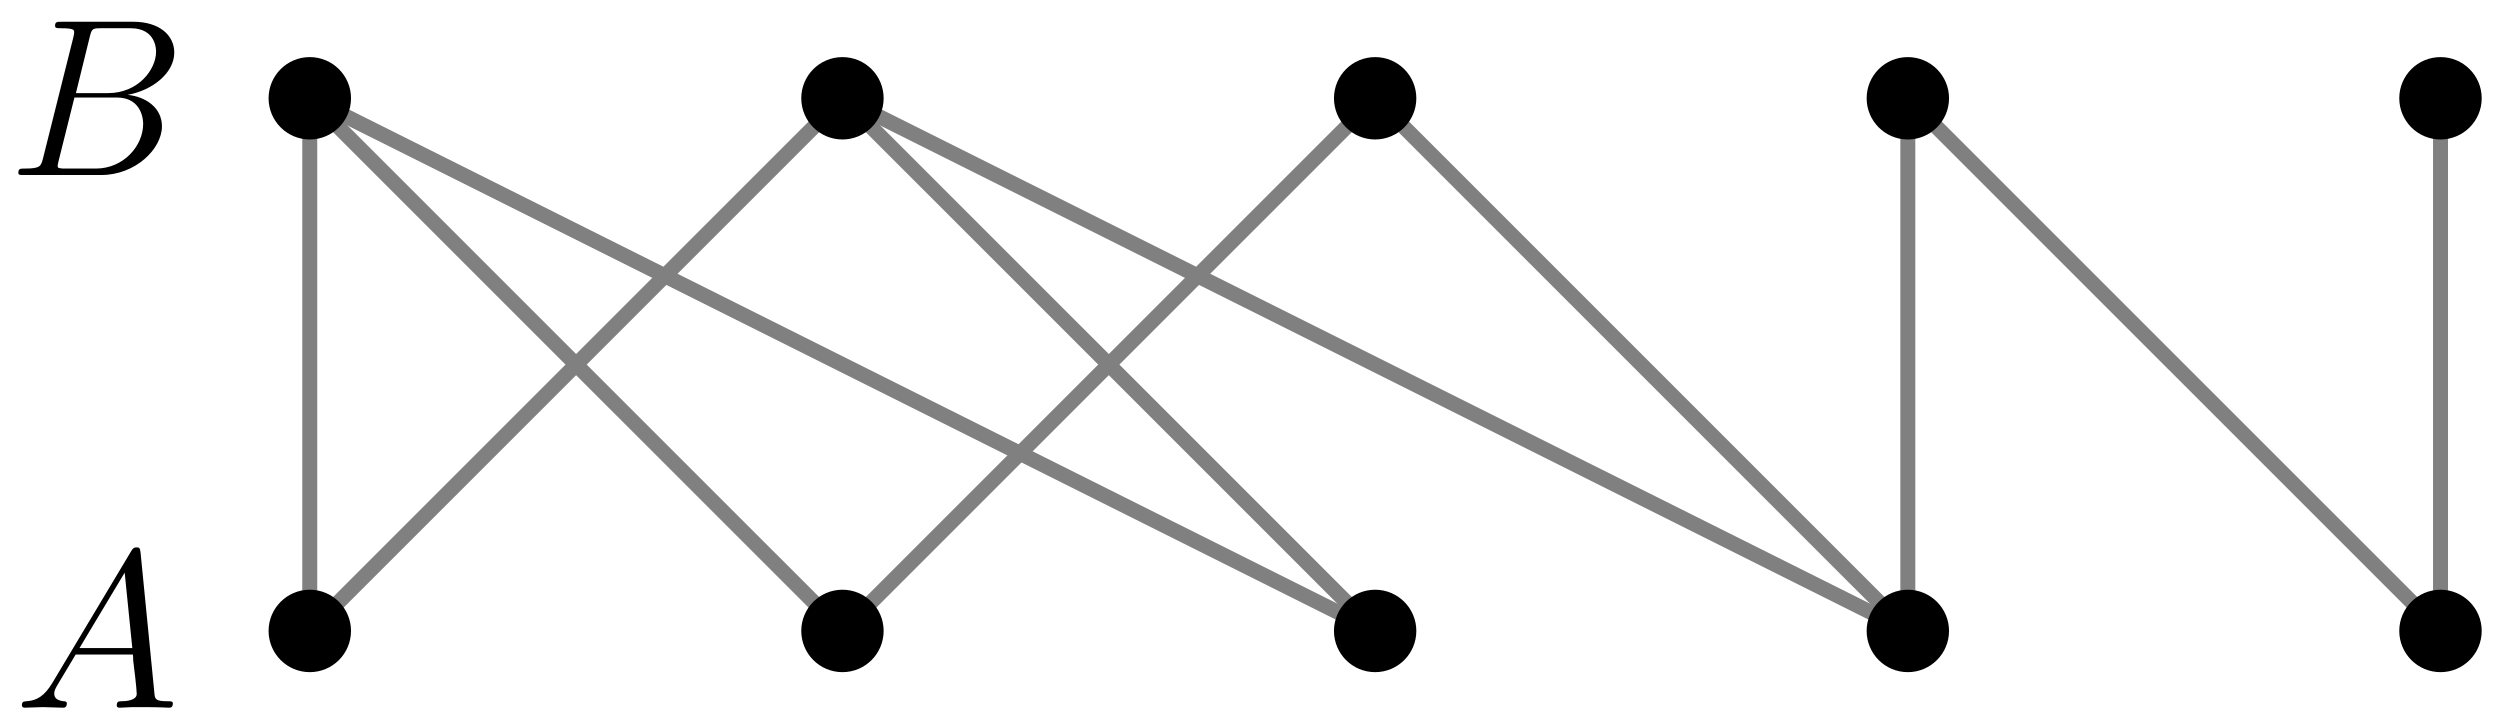
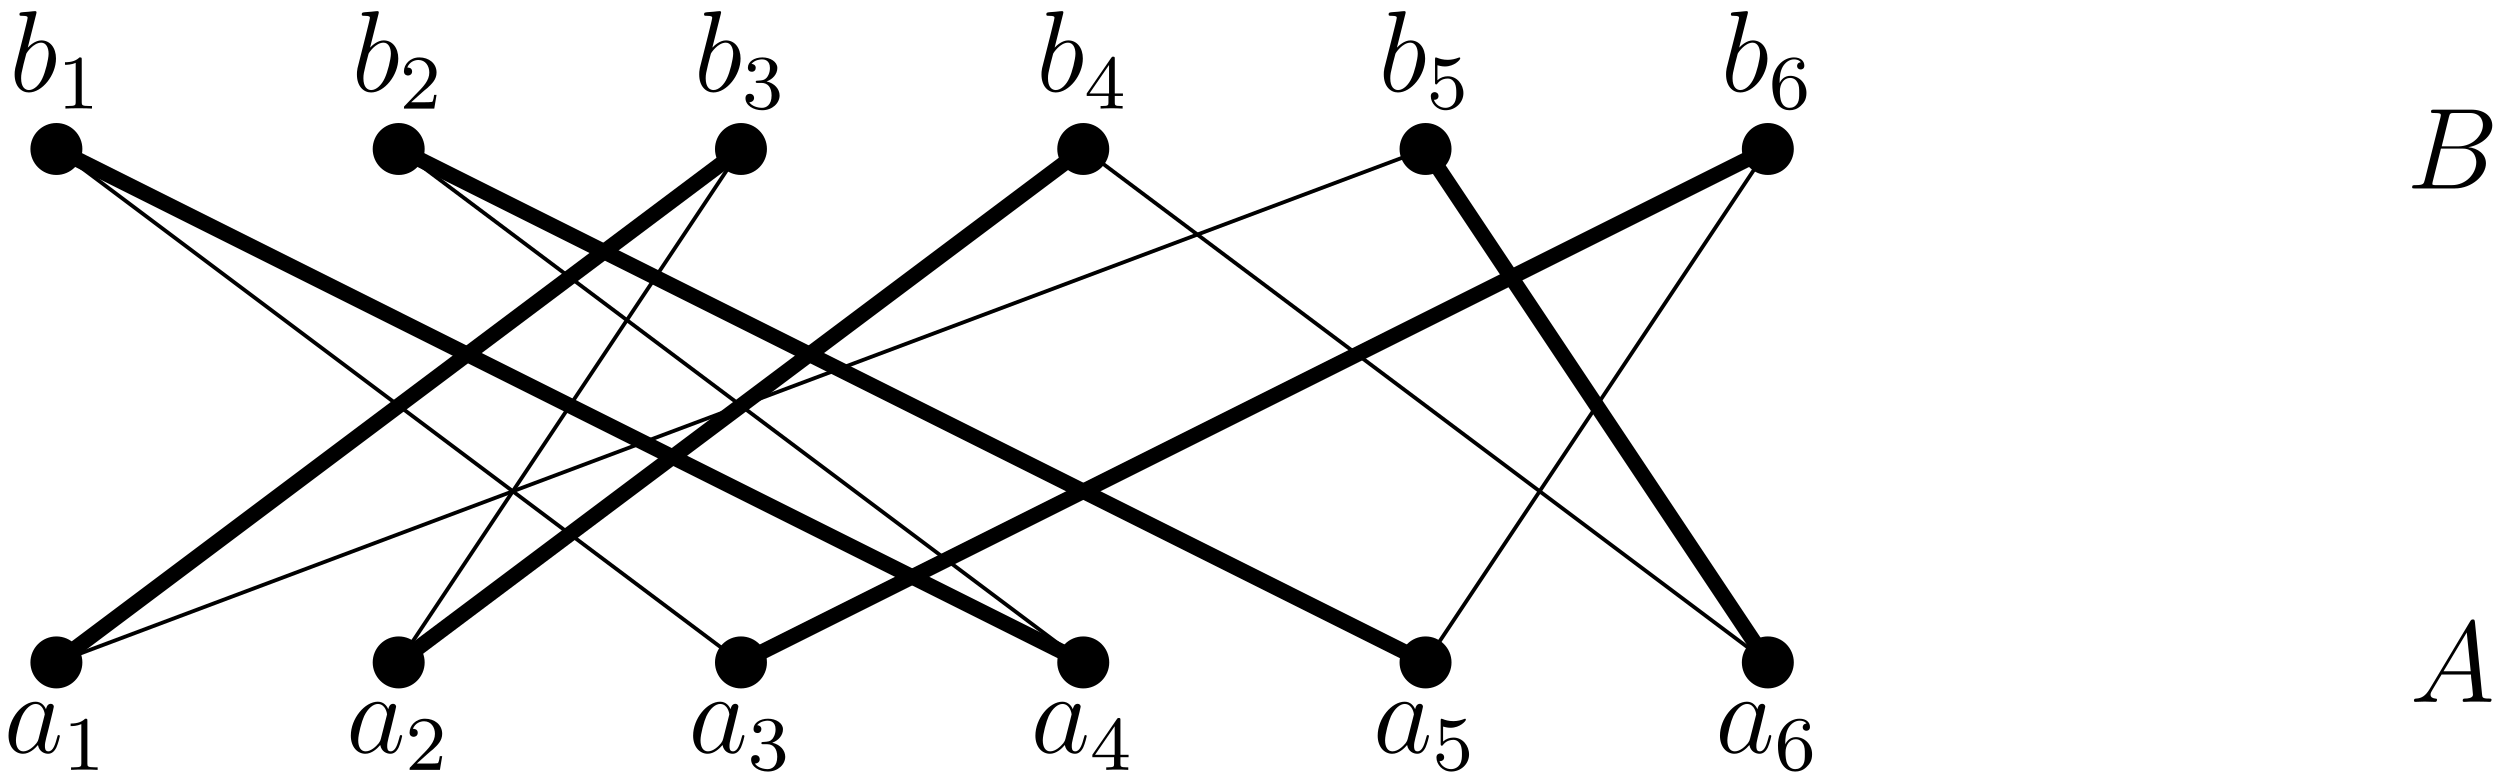
- <svg xmlns="http://www.w3.org/2000/svg" xmlns:xlink="http://www.w3.org/1999/xlink" width="133.04" height="38.48" viewBox="0 0 133.04 38.48">
+ <svg xmlns="http://www.w3.org/2000/svg" xmlns:xlink="http://www.w3.org/1999/xlink" width="258.8" height="80.72" viewBox="0 0 258.8 80.72">
  <defs>
    <g>
      <g id="glyph-0-0">
+         <path d="M 3.594 -1.422 C 3.531 -1.219 3.531 -1.188 3.375 -0.969 C 3.109 -0.641 2.578 -0.125 2.016 -0.125 C 1.531 -0.125 1.25 -0.562 1.25 -1.266 C 1.25 -1.922 1.625 -3.266 1.859 -3.766 C 2.266 -4.609 2.828 -5.031 3.281 -5.031 C 4.078 -5.031 4.234 -4.047 4.234 -3.953 C 4.234 -3.938 4.203 -3.797 4.188 -3.766 Z M 4.359 -4.484 C 4.234 -4.797 3.906 -5.266 3.281 -5.266 C 1.938 -5.266 0.484 -3.531 0.484 -1.75 C 0.484 -0.578 1.172 0.125 1.984 0.125 C 2.641 0.125 3.203 -0.391 3.531 -0.781 C 3.656 -0.078 4.219 0.125 4.578 0.125 C 4.938 0.125 5.219 -0.094 5.438 -0.531 C 5.625 -0.938 5.797 -1.656 5.797 -1.703 C 5.797 -1.766 5.75 -1.812 5.672 -1.812 C 5.562 -1.812 5.562 -1.75 5.516 -1.578 C 5.328 -0.875 5.109 -0.125 4.609 -0.125 C 4.266 -0.125 4.25 -0.438 4.25 -0.672 C 4.25 -0.938 4.281 -1.078 4.391 -1.547 C 4.469 -1.844 4.531 -2.109 4.625 -2.453 C 5.062 -4.25 5.172 -4.672 5.172 -4.75 C 5.172 -4.906 5.047 -5.047 4.859 -5.047 C 4.484 -5.047 4.391 -4.625 4.359 -4.484 Z M 4.359 -4.484 " />
+       </g>
+       <g id="glyph-0-1">
+         <path d="M 2.766 -8 C 2.766 -8.047 2.797 -8.109 2.797 -8.172 C 2.797 -8.297 2.672 -8.297 2.656 -8.297 C 2.641 -8.297 2.219 -8.266 2 -8.234 C 1.797 -8.219 1.609 -8.203 1.406 -8.188 C 1.109 -8.156 1.031 -8.156 1.031 -7.938 C 1.031 -7.812 1.141 -7.812 1.266 -7.812 C 1.875 -7.812 1.875 -7.703 1.875 -7.594 C 1.875 -7.5 1.781 -7.156 1.734 -6.938 L 1.453 -5.797 C 1.328 -5.312 0.641 -2.609 0.594 -2.391 C 0.531 -2.094 0.531 -1.891 0.531 -1.734 C 0.531 -0.516 1.219 0.125 2 0.125 C 3.375 0.125 4.812 -1.656 4.812 -3.391 C 4.812 -4.5 4.203 -5.266 3.297 -5.266 C 2.672 -5.266 2.109 -4.75 1.891 -4.516 Z M 2.016 -0.125 C 1.625 -0.125 1.203 -0.406 1.203 -1.344 C 1.203 -1.734 1.25 -1.953 1.453 -2.797 C 1.5 -2.953 1.688 -3.719 1.734 -3.875 C 1.75 -3.969 2.469 -5.031 3.281 -5.031 C 3.797 -5.031 4.047 -4.5 4.047 -3.891 C 4.047 -3.312 3.703 -1.953 3.406 -1.344 C 3.109 -0.688 2.562 -0.125 2.016 -0.125 Z M 2.016 -0.125 " />
+       </g>
+       <g id="glyph-0-2">
        <path d="M 2.031 -1.328 C 1.609 -0.625 1.203 -0.375 0.641 -0.344 C 0.5 -0.328 0.406 -0.328 0.406 -0.125 C 0.406 -0.047 0.469 0 0.547 0 C 0.766 0 1.297 -0.031 1.516 -0.031 C 1.859 -0.031 2.25 0 2.578 0 C 2.656 0 2.797 0 2.797 -0.234 C 2.797 -0.328 2.703 -0.344 2.625 -0.344 C 2.359 -0.375 2.125 -0.469 2.125 -0.75 C 2.125 -0.922 2.203 -1.047 2.359 -1.312 L 3.266 -2.828 L 6.312 -2.828 C 6.328 -2.719 6.328 -2.625 6.328 -2.516 C 6.375 -2.203 6.516 -0.953 6.516 -0.734 C 6.516 -0.375 5.906 -0.344 5.719 -0.344 C 5.578 -0.344 5.453 -0.344 5.453 -0.125 C 5.453 0 5.562 0 5.625 0 C 5.828 0 6.078 -0.031 6.281 -0.031 L 6.953 -0.031 C 7.688 -0.031 8.219 0 8.219 0 C 8.312 0 8.438 0 8.438 -0.234 C 8.438 -0.344 8.328 -0.344 8.156 -0.344 C 7.5 -0.344 7.484 -0.453 7.453 -0.812 L 6.719 -8.266 C 6.688 -8.516 6.641 -8.531 6.516 -8.531 C 6.391 -8.531 6.328 -8.516 6.219 -8.328 Z M 3.469 -3.172 L 5.875 -7.188 L 6.281 -3.172 Z M 3.469 -3.172 " />
      </g>
-       <g id="glyph-0-1">
+       <g id="glyph-0-3">
        <path d="M 4.375 -7.344 C 4.484 -7.797 4.531 -7.812 5 -7.812 L 6.547 -7.812 C 7.906 -7.812 7.906 -6.672 7.906 -6.562 C 7.906 -5.594 6.938 -4.359 5.359 -4.359 L 3.641 -4.359 Z M 6.391 -4.266 C 7.703 -4.5 8.875 -5.422 8.875 -6.516 C 8.875 -7.453 8.062 -8.156 6.703 -8.156 L 2.875 -8.156 C 2.641 -8.156 2.531 -8.156 2.531 -7.938 C 2.531 -7.812 2.641 -7.812 2.828 -7.812 C 3.547 -7.812 3.547 -7.719 3.547 -7.594 C 3.547 -7.562 3.547 -7.5 3.5 -7.312 L 1.891 -0.891 C 1.781 -0.469 1.75 -0.344 0.922 -0.344 C 0.688 -0.344 0.578 -0.344 0.578 -0.125 C 0.578 0 0.641 0 0.891 0 L 4.984 0 C 6.812 0 8.219 -1.391 8.219 -2.594 C 8.219 -3.578 7.359 -4.172 6.391 -4.266 Z M 4.703 -0.344 L 3.078 -0.344 C 2.922 -0.344 2.891 -0.344 2.828 -0.359 C 2.688 -0.375 2.672 -0.391 2.672 -0.484 C 2.672 -0.578 2.703 -0.641 2.719 -0.75 L 3.562 -4.125 L 5.812 -4.125 C 7.219 -4.125 7.219 -2.812 7.219 -2.719 C 7.219 -1.562 6.188 -0.344 4.703 -0.344 Z M 4.703 -0.344 " />
+       </g>
+       <g id="glyph-1-0">
+         <path d="M 2.5 -5.078 C 2.5 -5.297 2.484 -5.297 2.266 -5.297 C 1.938 -4.984 1.516 -4.797 0.766 -4.797 L 0.766 -4.531 C 0.984 -4.531 1.406 -4.531 1.875 -4.734 L 1.875 -0.656 C 1.875 -0.359 1.844 -0.266 1.094 -0.266 L 0.812 -0.266 L 0.812 0 C 1.141 -0.031 1.828 -0.031 2.188 -0.031 C 2.547 -0.031 3.234 -0.031 3.562 0 L 3.562 -0.266 L 3.281 -0.266 C 2.531 -0.266 2.5 -0.359 2.5 -0.656 Z M 2.5 -5.078 " />
+       </g>
+       <g id="glyph-1-1">
+         <path d="M 2.25 -1.625 C 2.375 -1.75 2.703 -2.016 2.844 -2.125 C 3.328 -2.578 3.797 -3.016 3.797 -3.734 C 3.797 -4.688 3 -5.297 2.016 -5.297 C 1.047 -5.297 0.422 -4.578 0.422 -3.859 C 0.422 -3.469 0.734 -3.422 0.844 -3.422 C 1.016 -3.422 1.266 -3.531 1.266 -3.844 C 1.266 -4.25 0.859 -4.25 0.766 -4.25 C 1 -4.844 1.531 -5.031 1.922 -5.031 C 2.656 -5.031 3.047 -4.406 3.047 -3.734 C 3.047 -2.906 2.469 -2.297 1.516 -1.344 L 0.516 -0.297 C 0.422 -0.219 0.422 -0.203 0.422 0 L 3.562 0 L 3.797 -1.422 L 3.547 -1.422 C 3.531 -1.266 3.469 -0.875 3.375 -0.719 C 3.328 -0.656 2.719 -0.656 2.594 -0.656 L 1.172 -0.656 Z M 2.25 -1.625 " />
+       </g>
+       <g id="glyph-1-2">
+         <path d="M 2.016 -2.656 C 2.641 -2.656 3.047 -2.203 3.047 -1.359 C 3.047 -0.359 2.484 -0.078 2.062 -0.078 C 1.625 -0.078 1.016 -0.234 0.734 -0.656 C 1.031 -0.656 1.234 -0.844 1.234 -1.094 C 1.234 -1.359 1.047 -1.531 0.781 -1.531 C 0.578 -1.531 0.344 -1.406 0.344 -1.078 C 0.344 -0.328 1.156 0.172 2.078 0.172 C 3.125 0.172 3.875 -0.562 3.875 -1.359 C 3.875 -2.031 3.344 -2.625 2.531 -2.812 C 3.156 -3.031 3.641 -3.562 3.641 -4.203 C 3.641 -4.844 2.922 -5.297 2.094 -5.297 C 1.234 -5.297 0.594 -4.844 0.594 -4.234 C 0.594 -3.938 0.781 -3.812 1 -3.812 C 1.25 -3.812 1.406 -3.984 1.406 -4.219 C 1.406 -4.516 1.141 -4.625 0.969 -4.625 C 1.312 -5.062 1.922 -5.094 2.062 -5.094 C 2.266 -5.094 2.875 -5.031 2.875 -4.203 C 2.875 -3.656 2.641 -3.312 2.531 -3.188 C 2.297 -2.938 2.109 -2.922 1.625 -2.891 C 1.469 -2.891 1.406 -2.875 1.406 -2.766 C 1.406 -2.656 1.484 -2.656 1.625 -2.656 Z M 2.016 -2.656 " />
+       </g>
+       <g id="glyph-1-3">
+         <path d="M 3.141 -5.156 C 3.141 -5.312 3.141 -5.375 2.969 -5.375 C 2.875 -5.375 2.859 -5.375 2.781 -5.266 L 0.234 -1.562 L 0.234 -1.312 L 2.484 -1.312 L 2.484 -0.641 C 2.484 -0.344 2.469 -0.266 1.844 -0.266 L 1.672 -0.266 L 1.672 0 C 2.344 -0.031 2.359 -0.031 2.812 -0.031 C 3.266 -0.031 3.281 -0.031 3.953 0 L 3.953 -0.266 L 3.781 -0.266 C 3.156 -0.266 3.141 -0.344 3.141 -0.641 L 3.141 -1.312 L 3.984 -1.312 L 3.984 -1.562 L 3.141 -1.562 Z M 2.547 -4.516 L 2.547 -1.562 L 0.516 -1.562 Z M 2.547 -4.516 " />
+       </g>
+       <g id="glyph-1-4">
+         <path d="M 1.109 -4.484 C 1.219 -4.453 1.531 -4.359 1.875 -4.359 C 2.875 -4.359 3.469 -5.062 3.469 -5.188 C 3.469 -5.281 3.422 -5.297 3.375 -5.297 C 3.359 -5.297 3.344 -5.297 3.281 -5.266 C 2.969 -5.141 2.594 -5.047 2.172 -5.047 C 1.703 -5.047 1.312 -5.156 1.062 -5.266 C 0.984 -5.297 0.969 -5.297 0.953 -5.297 C 0.859 -5.297 0.859 -5.219 0.859 -5.062 L 0.859 -2.734 C 0.859 -2.594 0.859 -2.5 0.984 -2.5 C 1.047 -2.5 1.062 -2.531 1.109 -2.594 C 1.203 -2.703 1.5 -3.109 2.188 -3.109 C 2.625 -3.109 2.844 -2.75 2.922 -2.594 C 3.047 -2.312 3.062 -1.938 3.062 -1.641 C 3.062 -1.344 3.062 -0.906 2.844 -0.562 C 2.688 -0.312 2.359 -0.078 1.938 -0.078 C 1.422 -0.078 0.922 -0.391 0.734 -0.922 C 0.75 -0.906 0.812 -0.906 0.812 -0.906 C 1.031 -0.906 1.219 -1.047 1.219 -1.297 C 1.219 -1.594 0.984 -1.703 0.828 -1.703 C 0.672 -1.703 0.422 -1.625 0.422 -1.281 C 0.422 -0.562 1.047 0.172 1.953 0.172 C 2.953 0.172 3.797 -0.609 3.797 -1.594 C 3.797 -2.516 3.125 -3.344 2.188 -3.344 C 1.797 -3.344 1.422 -3.219 1.109 -2.938 Z M 1.109 -4.484 " />
+       </g>
+       <g id="glyph-1-5">
+         <path d="M 1.094 -2.641 C 1.094 -3.297 1.156 -3.875 1.438 -4.359 C 1.688 -4.766 2.094 -5.094 2.594 -5.094 C 2.75 -5.094 3.109 -5.062 3.297 -4.797 C 2.938 -4.766 2.906 -4.5 2.906 -4.422 C 2.906 -4.172 3.094 -4.047 3.281 -4.047 C 3.422 -4.047 3.656 -4.125 3.656 -4.438 C 3.656 -4.906 3.297 -5.297 2.578 -5.297 C 1.469 -5.297 0.344 -4.25 0.344 -2.531 C 0.344 -0.359 1.359 0.172 2.125 0.172 C 2.516 0.172 2.922 0.062 3.281 -0.281 C 3.609 -0.594 3.875 -0.922 3.875 -1.625 C 3.875 -2.656 3.078 -3.391 2.203 -3.391 C 1.625 -3.391 1.281 -3.031 1.094 -2.641 Z M 2.125 -0.078 C 1.703 -0.078 1.438 -0.359 1.328 -0.594 C 1.141 -0.953 1.125 -1.484 1.125 -1.797 C 1.125 -2.578 1.547 -3.172 2.172 -3.172 C 2.562 -3.172 2.812 -2.969 2.953 -2.688 C 3.125 -2.391 3.125 -2.031 3.125 -1.625 C 3.125 -1.219 3.125 -0.875 2.969 -0.578 C 2.75 -0.219 2.484 -0.078 2.125 -0.078 Z M 2.125 -0.078 " />
      </g>
    </g>
    <clipPath id="clip-0">
-       <path clip-rule="nonzero" d="M 5 0 L 57 0 L 57 38.48 L 5 38.48 Z M 5 0 " />
+       <path clip-rule="nonzero" d="M 0 0 L 100 0 L 100 80.719 L 0 80.719 Z M 0 0 " />
    </clipPath>
    <clipPath id="clip-1">
-       <path clip-rule="nonzero" d="M 33 0 L 85 0 L 85 38.48 L 33 38.48 Z M 33 0 " />
+       <path clip-rule="nonzero" d="M 18 0 L 135 0 L 135 80.719 L 18 80.719 Z M 18 0 " />
    </clipPath>
    <clipPath id="clip-2">
-       <path clip-rule="nonzero" d="M 5 0 L 85 0 L 85 38.48 L 5 38.48 Z M 5 0 " />
+       <path clip-rule="nonzero" d="M 54 0 L 206 0 L 206 80.719 L 54 80.719 Z M 54 0 " />
    </clipPath>
    <clipPath id="clip-3">
-       <path clip-rule="nonzero" d="M 33 0 L 85 0 L 85 38.48 L 33 38.48 Z M 33 0 " />
+       <path clip-rule="nonzero" d="M 0 0 L 135 0 L 135 80.719 L 0 80.719 Z M 0 0 " />
    </clipPath>
    <clipPath id="clip-4">
-       <path clip-rule="nonzero" d="M 33 0 L 113 0 L 113 38.48 L 33 38.48 Z M 33 0 " />
+       <path clip-rule="nonzero" d="M 18 0 L 171 0 L 171 80.719 L 18 80.719 Z M 18 0 " />
    </clipPath>
    <clipPath id="clip-5">
-       <path clip-rule="nonzero" d="M 61 0 L 113 0 L 113 38.48 L 61 38.48 Z M 61 0 " />
+       <path clip-rule="nonzero" d="M 125 0 L 206 0 L 206 80.719 L 125 80.719 Z M 125 0 " />
    </clipPath>
    <clipPath id="clip-6">
-       <path clip-rule="nonzero" d="M 90 0 L 133.039 0 L 133.039 38.48 L 90 38.48 Z M 90 0 " />
-     </clipPath>
-     <clipPath id="clip-7">
-       <path clip-rule="nonzero" d="M 8 25 L 25 25 L 25 38.48 L 8 38.48 Z M 8 25 " />
-     </clipPath>
-     <clipPath id="clip-8">
-       <path clip-rule="nonzero" d="M 37 25 L 53 25 L 53 38.48 L 37 38.48 Z M 37 25 " />
-     </clipPath>
-     <clipPath id="clip-9">
-       <path clip-rule="nonzero" d="M 65 25 L 81 25 L 81 38.48 L 65 38.48 Z M 65 25 " />
-     </clipPath>
-     <clipPath id="clip-10">
-       <path clip-rule="nonzero" d="M 93 25 L 110 25 L 110 38.48 L 93 38.48 Z M 93 25 " />
-     </clipPath>
-     <clipPath id="clip-11">
-       <path clip-rule="nonzero" d="M 122 25 L 133.039 25 L 133.039 38.48 L 122 38.48 Z M 122 25 " />
-     </clipPath>
-     <clipPath id="clip-12">
-       <path clip-rule="nonzero" d="M 122 0 L 133.039 0 L 133.039 13 L 122 13 Z M 122 0 " />
+       <path clip-rule="nonzero" d="M 249 11 L 258.801 11 L 258.801 20 L 249 20 Z M 249 11 " />
    </clipPath>
  </defs>
+   <g clip-path="url(#clip-0)">
+     <path fill="none" stroke-width="1.594" stroke-linecap="butt" stroke-linejoin="miter" stroke="rgb(0%, 0%, 0%)" stroke-opacity="1" stroke-miterlimit="10" d="M 35.435 -0 L 106.302 53.152 " transform="matrix(1, 0, 0, -1, -29.595, 68.574)" />
+   </g>
+   <path fill="none" stroke-width="0.399" stroke-linecap="butt" stroke-linejoin="miter" stroke="rgb(0%, 0%, 0%)" stroke-opacity="1" stroke-miterlimit="10" d="M 35.435 -0 L 177.169 53.152 " transform="matrix(1, 0, 0, -1, -29.595, 68.574)" />
+   <path fill="none" stroke-width="0.399" stroke-linecap="butt" stroke-linejoin="miter" stroke="rgb(0%, 0%, 0%)" stroke-opacity="1" stroke-miterlimit="10" d="M 70.868 -0 L 106.302 53.152 " transform="matrix(1, 0, 0, -1, -29.595, 68.574)" />
+   <g clip-path="url(#clip-1)">
+     <path fill="none" stroke-width="1.594" stroke-linecap="butt" stroke-linejoin="miter" stroke="rgb(0%, 0%, 0%)" stroke-opacity="1" stroke-miterlimit="10" d="M 70.868 -0 L 141.736 53.152 " transform="matrix(1, 0, 0, -1, -29.595, 68.574)" />
+   </g>
+   <path fill="none" stroke-width="0.399" stroke-linecap="butt" stroke-linejoin="miter" stroke="rgb(0%, 0%, 0%)" stroke-opacity="1" stroke-miterlimit="10" d="M 106.302 -0 L 35.435 53.152 " transform="matrix(1, 0, 0, -1, -29.595, 68.574)" />
+   <g clip-path="url(#clip-2)">
+     <path fill="none" stroke-width="1.594" stroke-linecap="butt" stroke-linejoin="miter" stroke="rgb(0%, 0%, 0%)" stroke-opacity="1" stroke-miterlimit="10" d="M 106.302 -0 L 212.603 53.152 " transform="matrix(1, 0, 0, -1, -29.595, 68.574)" />
+   </g>
+   <g clip-path="url(#clip-3)">
+     <path fill="none" stroke-width="1.594" stroke-linecap="butt" stroke-linejoin="miter" stroke="rgb(0%, 0%, 0%)" stroke-opacity="1" stroke-miterlimit="10" d="M 141.736 -0 L 35.435 53.152 " transform="matrix(1, 0, 0, -1, -29.595, 68.574)" />
+   </g>
+   <path fill="none" stroke-width="0.399" stroke-linecap="butt" stroke-linejoin="miter" stroke="rgb(0%, 0%, 0%)" stroke-opacity="1" stroke-miterlimit="10" d="M 141.736 -0 L 70.868 53.152 " transform="matrix(1, 0, 0, -1, -29.595, 68.574)" />
+   <g clip-path="url(#clip-4)">
+     <path fill="none" stroke-width="1.594" stroke-linecap="butt" stroke-linejoin="miter" stroke="rgb(0%, 0%, 0%)" stroke-opacity="1" stroke-miterlimit="10" d="M 177.169 -0 L 70.868 53.152 " transform="matrix(1, 0, 0, -1, -29.595, 68.574)" />
+   </g>
+   <path fill="none" stroke-width="0.399" stroke-linecap="butt" stroke-linejoin="miter" stroke="rgb(0%, 0%, 0%)" stroke-opacity="1" stroke-miterlimit="10" d="M 177.169 -0 L 212.603 53.152 " transform="matrix(1, 0, 0, -1, -29.595, 68.574)" />
+   <path fill="none" stroke-width="0.399" stroke-linecap="butt" stroke-linejoin="miter" stroke="rgb(0%, 0%, 0%)" stroke-opacity="1" stroke-miterlimit="10" d="M 212.603 -0 L 141.736 53.152 " transform="matrix(1, 0, 0, -1, -29.595, 68.574)" />
+   <g clip-path="url(#clip-5)">
+     <path fill="none" stroke-width="1.594" stroke-linecap="butt" stroke-linejoin="miter" stroke="rgb(0%, 0%, 0%)" stroke-opacity="1" stroke-miterlimit="10" d="M 212.603 -0 L 177.169 53.152 " transform="matrix(1, 0, 0, -1, -29.595, 68.574)" />
+   </g>
+   <path fill-rule="nonzero" fill="rgb(0%, 0%, 0%)" fill-opacity="1" stroke-width="0.399" stroke-linecap="butt" stroke-linejoin="miter" stroke="rgb(0%, 0%, 0%)" stroke-opacity="1" stroke-miterlimit="10" d="M 37.923 -0 C 37.923 1.375 36.81 2.492 35.435 2.492 C 34.06 2.492 32.943 1.375 32.943 -0 C 32.943 -1.375 34.06 -2.492 35.435 -2.492 C 36.81 -2.492 37.923 -1.375 37.923 -0 Z M 37.923 -0 " transform="matrix(1, 0, 0, -1, -29.595, 68.574)" />
+   <path fill-rule="nonzero" fill="rgb(0%, 0%, 0%)" fill-opacity="1" stroke-width="0.399" stroke-linecap="butt" stroke-linejoin="miter" stroke="rgb(0%, 0%, 0%)" stroke-opacity="1" stroke-miterlimit="10" d="M 37.923 53.152 C 37.923 54.527 36.81 55.64 35.435 55.64 C 34.06 55.64 32.943 54.527 32.943 53.152 C 32.943 51.773 34.06 50.66 35.435 50.66 C 36.81 50.66 37.923 51.773 37.923 53.152 Z M 37.923 53.152 " transform="matrix(1, 0, 0, -1, -29.595, 68.574)" />
  <g fill="rgb(0%, 0%, 0%)" fill-opacity="1">
-     <use xlink:href="#glyph-0-0" x="0.76" y="37.661" />
+     <use xlink:href="#glyph-0-0" x="0.4" y="77.905" />
  </g>
  <g fill="rgb(0%, 0%, 0%)" fill-opacity="1">
-     <use xlink:href="#glyph-0-1" x="0.399" y="9.314" />
+     <use xlink:href="#glyph-1-0" x="6.545" y="79.698" />
  </g>
-   <path fill="none" stroke-width="0.797" stroke-linecap="butt" stroke-linejoin="miter" stroke="rgb(50%, 50%, 50%)" stroke-opacity="1" stroke-miterlimit="10" d="M -0.002 0.002 L -0.002 28.346 " transform="matrix(1, 0, 0, -1, 16.486, 33.576)" />
-   <g clip-path="url(#clip-0)">
-     <path fill="none" stroke-width="0.797" stroke-linecap="butt" stroke-linejoin="miter" stroke="rgb(50%, 50%, 50%)" stroke-opacity="1" stroke-miterlimit="10" d="M -0.002 0.002 L 28.346 28.346 " transform="matrix(1, 0, 0, -1, 16.486, 33.576)" />
-     <path fill="none" stroke-width="0.797" stroke-linecap="butt" stroke-linejoin="miter" stroke="rgb(50%, 50%, 50%)" stroke-opacity="1" stroke-miterlimit="10" d="M 28.346 0.002 L -0.002 28.346 " transform="matrix(1, 0, 0, -1, 16.486, 33.576)" />
+   <g fill="rgb(0%, 0%, 0%)" fill-opacity="1">
+     <use xlink:href="#glyph-0-1" x="0.984" y="9.447" />
  </g>
-   <g clip-path="url(#clip-1)">
-     <path fill="none" stroke-width="0.797" stroke-linecap="butt" stroke-linejoin="miter" stroke="rgb(50%, 50%, 50%)" stroke-opacity="1" stroke-miterlimit="10" d="M 28.346 0.002 L 56.694 28.346 " transform="matrix(1, 0, 0, -1, 16.486, 33.576)" />
+   <g fill="rgb(0%, 0%, 0%)" fill-opacity="1">
+     <use xlink:href="#glyph-1-0" x="5.961" y="11.24" />
  </g>
-   <g clip-path="url(#clip-2)">
-     <path fill="none" stroke-width="0.797" stroke-linecap="butt" stroke-linejoin="miter" stroke="rgb(50%, 50%, 50%)" stroke-opacity="1" stroke-miterlimit="10" d="M 56.694 0.002 L -0.002 28.346 " transform="matrix(1, 0, 0, -1, 16.486, 33.576)" />
+   <path fill-rule="nonzero" fill="rgb(0%, 0%, 0%)" fill-opacity="1" stroke-width="0.399" stroke-linecap="butt" stroke-linejoin="miter" stroke="rgb(0%, 0%, 0%)" stroke-opacity="1" stroke-miterlimit="10" d="M 73.357 -0 C 73.357 1.375 72.243 2.492 70.868 2.492 C 69.49 2.492 68.376 1.375 68.376 -0 C 68.376 -1.375 69.49 -2.492 70.868 -2.492 C 72.243 -2.492 73.357 -1.375 73.357 -0 Z M 73.357 -0 " transform="matrix(1, 0, 0, -1, -29.595, 68.574)" />
+   <path fill-rule="nonzero" fill="rgb(0%, 0%, 0%)" fill-opacity="1" stroke-width="0.399" stroke-linecap="butt" stroke-linejoin="miter" stroke="rgb(0%, 0%, 0%)" stroke-opacity="1" stroke-miterlimit="10" d="M 73.357 53.152 C 73.357 54.527 72.243 55.64 70.868 55.64 C 69.49 55.64 68.376 54.527 68.376 53.152 C 68.376 51.773 69.49 50.66 70.868 50.66 C 72.243 50.66 73.357 51.773 73.357 53.152 Z M 73.357 53.152 " transform="matrix(1, 0, 0, -1, -29.595, 68.574)" />
+   <g fill="rgb(0%, 0%, 0%)" fill-opacity="1">
+     <use xlink:href="#glyph-0-0" x="35.833" y="77.905" />
  </g>
-   <g clip-path="url(#clip-3)">
-     <path fill="none" stroke-width="0.797" stroke-linecap="butt" stroke-linejoin="miter" stroke="rgb(50%, 50%, 50%)" stroke-opacity="1" stroke-miterlimit="10" d="M 56.694 0.002 L 28.346 28.346 " transform="matrix(1, 0, 0, -1, 16.486, 33.576)" />
+   <g fill="rgb(0%, 0%, 0%)" fill-opacity="1">
+     <use xlink:href="#glyph-1-1" x="41.978" y="79.698" />
  </g>
-   <g clip-path="url(#clip-4)">
-     <path fill="none" stroke-width="0.797" stroke-linecap="butt" stroke-linejoin="miter" stroke="rgb(50%, 50%, 50%)" stroke-opacity="1" stroke-miterlimit="10" d="M 85.041 0.002 L 28.346 28.346 " transform="matrix(1, 0, 0, -1, 16.486, 33.576)" />
+   <g fill="rgb(0%, 0%, 0%)" fill-opacity="1">
+     <use xlink:href="#glyph-0-1" x="36.417" y="9.447" />
  </g>
-   <g clip-path="url(#clip-5)">
-     <path fill="none" stroke-width="0.797" stroke-linecap="butt" stroke-linejoin="miter" stroke="rgb(50%, 50%, 50%)" stroke-opacity="1" stroke-miterlimit="10" d="M 85.041 0.002 L 56.694 28.346 " transform="matrix(1, 0, 0, -1, 16.486, 33.576)" />
+   <g fill="rgb(0%, 0%, 0%)" fill-opacity="1">
+     <use xlink:href="#glyph-1-1" x="41.394" y="11.24" />
  </g>
-   <path fill="none" stroke-width="0.797" stroke-linecap="butt" stroke-linejoin="miter" stroke="rgb(50%, 50%, 50%)" stroke-opacity="1" stroke-miterlimit="10" d="M 85.041 0.002 L 85.041 28.346 " transform="matrix(1, 0, 0, -1, 16.486, 33.576)" />
+   <path fill-rule="nonzero" fill="rgb(0%, 0%, 0%)" fill-opacity="1" stroke-width="0.399" stroke-linecap="butt" stroke-linejoin="miter" stroke="rgb(0%, 0%, 0%)" stroke-opacity="1" stroke-miterlimit="10" d="M 108.79 -0 C 108.79 1.375 107.677 2.492 106.302 2.492 C 104.923 2.492 103.81 1.375 103.81 -0 C 103.81 -1.375 104.923 -2.492 106.302 -2.492 C 107.677 -2.492 108.79 -1.375 108.79 -0 Z M 108.79 -0 " transform="matrix(1, 0, 0, -1, -29.595, 68.574)" />
+   <path fill-rule="nonzero" fill="rgb(0%, 0%, 0%)" fill-opacity="1" stroke-width="0.399" stroke-linecap="butt" stroke-linejoin="miter" stroke="rgb(0%, 0%, 0%)" stroke-opacity="1" stroke-miterlimit="10" d="M 108.79 53.152 C 108.79 54.527 107.677 55.64 106.302 55.64 C 104.923 55.64 103.81 54.527 103.81 53.152 C 103.81 51.773 104.923 50.66 106.302 50.66 C 107.677 50.66 108.79 51.773 108.79 53.152 Z M 108.79 53.152 " transform="matrix(1, 0, 0, -1, -29.595, 68.574)" />
+   <g fill="rgb(0%, 0%, 0%)" fill-opacity="1">
+     <use xlink:href="#glyph-0-0" x="71.267" y="77.905" />
+   </g>
+   <g fill="rgb(0%, 0%, 0%)" fill-opacity="1">
+     <use xlink:href="#glyph-1-2" x="77.412" y="79.698" />
+   </g>
+   <g fill="rgb(0%, 0%, 0%)" fill-opacity="1">
+     <use xlink:href="#glyph-0-1" x="71.851" y="9.447" />
+   </g>
+   <g fill="rgb(0%, 0%, 0%)" fill-opacity="1">
+     <use xlink:href="#glyph-1-2" x="76.828" y="11.24" />
+   </g>
+   <path fill-rule="nonzero" fill="rgb(0%, 0%, 0%)" fill-opacity="1" stroke-width="0.399" stroke-linecap="butt" stroke-linejoin="miter" stroke="rgb(0%, 0%, 0%)" stroke-opacity="1" stroke-miterlimit="10" d="M 144.224 -0 C 144.224 1.375 143.111 2.492 141.736 2.492 C 140.357 2.492 139.243 1.375 139.243 -0 C 139.243 -1.375 140.357 -2.492 141.736 -2.492 C 143.111 -2.492 144.224 -1.375 144.224 -0 Z M 144.224 -0 " transform="matrix(1, 0, 0, -1, -29.595, 68.574)" />
+   <path fill-rule="nonzero" fill="rgb(0%, 0%, 0%)" fill-opacity="1" stroke-width="0.399" stroke-linecap="butt" stroke-linejoin="miter" stroke="rgb(0%, 0%, 0%)" stroke-opacity="1" stroke-miterlimit="10" d="M 144.224 53.152 C 144.224 54.527 143.111 55.64 141.736 55.64 C 140.357 55.64 139.243 54.527 139.243 53.152 C 139.243 51.773 140.357 50.66 141.736 50.66 C 143.111 50.66 144.224 51.773 144.224 53.152 Z M 144.224 53.152 " transform="matrix(1, 0, 0, -1, -29.595, 68.574)" />
+   <g fill="rgb(0%, 0%, 0%)" fill-opacity="1">
+     <use xlink:href="#glyph-0-0" x="106.7" y="77.905" />
+   </g>
+   <g fill="rgb(0%, 0%, 0%)" fill-opacity="1">
+     <use xlink:href="#glyph-1-3" x="112.845" y="79.698" />
+   </g>
+   <g fill="rgb(0%, 0%, 0%)" fill-opacity="1">
+     <use xlink:href="#glyph-0-1" x="107.284" y="9.447" />
+   </g>
+   <g fill="rgb(0%, 0%, 0%)" fill-opacity="1">
+     <use xlink:href="#glyph-1-3" x="112.261" y="11.24" />
+   </g>
+   <path fill-rule="nonzero" fill="rgb(0%, 0%, 0%)" fill-opacity="1" stroke-width="0.399" stroke-linecap="butt" stroke-linejoin="miter" stroke="rgb(0%, 0%, 0%)" stroke-opacity="1" stroke-miterlimit="10" d="M 179.657 -0 C 179.657 1.375 178.544 2.492 177.169 2.492 C 175.79 2.492 174.677 1.375 174.677 -0 C 174.677 -1.375 175.79 -2.492 177.169 -2.492 C 178.544 -2.492 179.657 -1.375 179.657 -0 Z M 179.657 -0 " transform="matrix(1, 0, 0, -1, -29.595, 68.574)" />
+   <path fill-rule="nonzero" fill="rgb(0%, 0%, 0%)" fill-opacity="1" stroke-width="0.399" stroke-linecap="butt" stroke-linejoin="miter" stroke="rgb(0%, 0%, 0%)" stroke-opacity="1" stroke-miterlimit="10" d="M 179.657 53.152 C 179.657 54.527 178.544 55.64 177.169 55.64 C 175.79 55.64 174.677 54.527 174.677 53.152 C 174.677 51.773 175.79 50.66 177.169 50.66 C 178.544 50.66 179.657 51.773 179.657 53.152 Z M 179.657 53.152 " transform="matrix(1, 0, 0, -1, -29.595, 68.574)" />
+   <g fill="rgb(0%, 0%, 0%)" fill-opacity="1">
+     <use xlink:href="#glyph-0-0" x="142.134" y="77.905" />
+   </g>
+   <g fill="rgb(0%, 0%, 0%)" fill-opacity="1">
+     <use xlink:href="#glyph-1-4" x="148.279" y="79.698" />
+   </g>
+   <g fill="rgb(0%, 0%, 0%)" fill-opacity="1">
+     <use xlink:href="#glyph-0-1" x="142.718" y="9.447" />
+   </g>
+   <g fill="rgb(0%, 0%, 0%)" fill-opacity="1">
+     <use xlink:href="#glyph-1-4" x="147.695" y="11.24" />
+   </g>
+   <path fill-rule="nonzero" fill="rgb(0%, 0%, 0%)" fill-opacity="1" stroke-width="0.399" stroke-linecap="butt" stroke-linejoin="miter" stroke="rgb(0%, 0%, 0%)" stroke-opacity="1" stroke-miterlimit="10" d="M 215.091 -0 C 215.091 1.375 213.978 2.492 212.603 2.492 C 211.224 2.492 210.111 1.375 210.111 -0 C 210.111 -1.375 211.224 -2.492 212.603 -2.492 C 213.978 -2.492 215.091 -1.375 215.091 -0 Z M 215.091 -0 " transform="matrix(1, 0, 0, -1, -29.595, 68.574)" />
+   <path fill-rule="nonzero" fill="rgb(0%, 0%, 0%)" fill-opacity="1" stroke-width="0.399" stroke-linecap="butt" stroke-linejoin="miter" stroke="rgb(0%, 0%, 0%)" stroke-opacity="1" stroke-miterlimit="10" d="M 215.091 53.152 C 215.091 54.527 213.978 55.64 212.603 55.64 C 211.224 55.64 210.111 54.527 210.111 53.152 C 210.111 51.773 211.224 50.66 212.603 50.66 C 213.978 50.66 215.091 51.773 215.091 53.152 Z M 215.091 53.152 " transform="matrix(1, 0, 0, -1, -29.595, 68.574)" />
+   <g fill="rgb(0%, 0%, 0%)" fill-opacity="1">
+     <use xlink:href="#glyph-0-0" x="177.567" y="77.905" />
+   </g>
+   <g fill="rgb(0%, 0%, 0%)" fill-opacity="1">
+     <use xlink:href="#glyph-1-5" x="183.712" y="79.698" />
+   </g>
+   <g fill="rgb(0%, 0%, 0%)" fill-opacity="1">
+     <use xlink:href="#glyph-0-1" x="178.151" y="9.447" />
+   </g>
+   <g fill="rgb(0%, 0%, 0%)" fill-opacity="1">
+     <use xlink:href="#glyph-1-5" x="183.128" y="11.24" />
+   </g>
+   <g fill="rgb(0%, 0%, 0%)" fill-opacity="1">
+     <use xlink:href="#glyph-0-2" x="249.485" y="72.659" />
+   </g>
  <g clip-path="url(#clip-6)">
-     <path fill="none" stroke-width="0.797" stroke-linecap="butt" stroke-linejoin="miter" stroke="rgb(50%, 50%, 50%)" stroke-opacity="1" stroke-miterlimit="10" d="M 113.389 0.002 L 85.041 28.346 " transform="matrix(1, 0, 0, -1, 16.486, 33.576)" />
-   </g>
-   <path fill="none" stroke-width="0.797" stroke-linecap="butt" stroke-linejoin="miter" stroke="rgb(50%, 50%, 50%)" stroke-opacity="1" stroke-miterlimit="10" d="M 113.389 0.002 L 113.389 28.346 " transform="matrix(1, 0, 0, -1, 16.486, 33.576)" />
-   <path fill-rule="nonzero" fill="rgb(0%, 0%, 0%)" fill-opacity="1" d="M 18.48 33.574 C 18.48 32.477 17.586 31.582 16.484 31.582 C 15.387 31.582 14.492 32.477 14.492 33.574 C 14.492 34.676 15.387 35.57 16.484 35.57 C 17.586 35.57 18.48 34.676 18.48 33.574 Z M 18.48 33.574 " />
-   <g clip-path="url(#clip-7)">
-     <path fill="none" stroke-width="0.399" stroke-linecap="butt" stroke-linejoin="miter" stroke="rgb(0%, 0%, 0%)" stroke-opacity="1" stroke-miterlimit="10" d="M 1.994 0.002 C 1.994 1.099 1.1 1.994 -0.002 1.994 C -1.099 1.994 -1.994 1.099 -1.994 0.002 C -1.994 -1.1 -1.099 -1.994 -0.002 -1.994 C 1.1 -1.994 1.994 -1.1 1.994 0.002 Z M 1.994 0.002 " transform="matrix(1, 0, 0, -1, 16.486, 33.576)" />
-   </g>
-   <path fill-rule="nonzero" fill="rgb(0%, 0%, 0%)" fill-opacity="1" stroke-width="0.399" stroke-linecap="butt" stroke-linejoin="miter" stroke="rgb(0%, 0%, 0%)" stroke-opacity="1" stroke-miterlimit="10" d="M 1.994 28.346 C 1.994 29.447 1.1 30.338 -0.002 30.338 C -1.099 30.338 -1.994 29.447 -1.994 28.346 C -1.994 27.248 -1.099 26.353 -0.002 26.353 C 1.1 26.353 1.994 27.248 1.994 28.346 Z M 1.994 28.346 " transform="matrix(1, 0, 0, -1, 16.486, 33.576)" />
-   <path fill-rule="nonzero" fill="rgb(0%, 0%, 0%)" fill-opacity="1" d="M 46.824 33.574 C 46.824 32.477 45.934 31.582 44.832 31.582 C 43.73 31.582 42.84 32.477 42.84 33.574 C 42.84 34.676 43.73 35.57 44.832 35.57 C 45.934 35.57 46.824 34.676 46.824 33.574 Z M 46.824 33.574 " />
-   <g clip-path="url(#clip-8)">
-     <path fill="none" stroke-width="0.399" stroke-linecap="butt" stroke-linejoin="miter" stroke="rgb(0%, 0%, 0%)" stroke-opacity="1" stroke-miterlimit="10" d="M 30.338 0.002 C 30.338 1.099 29.448 1.994 28.346 1.994 C 27.244 1.994 26.354 1.099 26.354 0.002 C 26.354 -1.1 27.244 -1.994 28.346 -1.994 C 29.448 -1.994 30.338 -1.1 30.338 0.002 Z M 30.338 0.002 " transform="matrix(1, 0, 0, -1, 16.486, 33.576)" />
-   </g>
-   <path fill-rule="nonzero" fill="rgb(0%, 0%, 0%)" fill-opacity="1" stroke-width="0.399" stroke-linecap="butt" stroke-linejoin="miter" stroke="rgb(0%, 0%, 0%)" stroke-opacity="1" stroke-miterlimit="10" d="M 30.338 28.346 C 30.338 29.447 29.448 30.338 28.346 30.338 C 27.244 30.338 26.354 29.447 26.354 28.346 C 26.354 27.248 27.244 26.353 28.346 26.353 C 29.448 26.353 30.338 27.248 30.338 28.346 Z M 30.338 28.346 " transform="matrix(1, 0, 0, -1, 16.486, 33.576)" />
-   <path fill-rule="nonzero" fill="rgb(0%, 0%, 0%)" fill-opacity="1" d="M 75.172 33.574 C 75.172 32.477 74.281 31.582 73.18 31.582 C 72.078 31.582 71.188 32.477 71.188 33.574 C 71.188 34.676 72.078 35.57 73.18 35.57 C 74.281 35.57 75.172 34.676 75.172 33.574 Z M 75.172 33.574 " />
-   <g clip-path="url(#clip-9)">
-     <path fill="none" stroke-width="0.399" stroke-linecap="butt" stroke-linejoin="miter" stroke="rgb(0%, 0%, 0%)" stroke-opacity="1" stroke-miterlimit="10" d="M 58.686 0.002 C 58.686 1.099 57.795 1.994 56.694 1.994 C 55.592 1.994 54.702 1.099 54.702 0.002 C 54.702 -1.1 55.592 -1.994 56.694 -1.994 C 57.795 -1.994 58.686 -1.1 58.686 0.002 Z M 58.686 0.002 " transform="matrix(1, 0, 0, -1, 16.486, 33.576)" />
-   </g>
-   <path fill-rule="nonzero" fill="rgb(0%, 0%, 0%)" fill-opacity="1" stroke-width="0.399" stroke-linecap="butt" stroke-linejoin="miter" stroke="rgb(0%, 0%, 0%)" stroke-opacity="1" stroke-miterlimit="10" d="M 58.686 28.346 C 58.686 29.447 57.795 30.338 56.694 30.338 C 55.592 30.338 54.702 29.447 54.702 28.346 C 54.702 27.248 55.592 26.353 56.694 26.353 C 57.795 26.353 58.686 27.248 58.686 28.346 Z M 58.686 28.346 " transform="matrix(1, 0, 0, -1, 16.486, 33.576)" />
-   <path fill-rule="nonzero" fill="rgb(0%, 0%, 0%)" fill-opacity="1" d="M 103.52 33.574 C 103.52 32.477 102.625 31.582 101.527 31.582 C 100.426 31.582 99.535 32.477 99.535 33.574 C 99.535 34.676 100.426 35.57 101.527 35.57 C 102.625 35.57 103.52 34.676 103.52 33.574 Z M 103.52 33.574 " />
-   <g clip-path="url(#clip-10)">
-     <path fill="none" stroke-width="0.399" stroke-linecap="butt" stroke-linejoin="miter" stroke="rgb(0%, 0%, 0%)" stroke-opacity="1" stroke-miterlimit="10" d="M 87.034 0.002 C 87.034 1.099 86.139 1.994 85.041 1.994 C 83.94 1.994 83.049 1.099 83.049 0.002 C 83.049 -1.1 83.94 -1.994 85.041 -1.994 C 86.139 -1.994 87.034 -1.1 87.034 0.002 Z M 87.034 0.002 " transform="matrix(1, 0, 0, -1, 16.486, 33.576)" />
-   </g>
-   <path fill-rule="nonzero" fill="rgb(0%, 0%, 0%)" fill-opacity="1" stroke-width="0.399" stroke-linecap="butt" stroke-linejoin="miter" stroke="rgb(0%, 0%, 0%)" stroke-opacity="1" stroke-miterlimit="10" d="M 87.034 28.346 C 87.034 29.447 86.139 30.338 85.041 30.338 C 83.94 30.338 83.049 29.447 83.049 28.346 C 83.049 27.248 83.94 26.353 85.041 26.353 C 86.139 26.353 87.034 27.248 87.034 28.346 Z M 87.034 28.346 " transform="matrix(1, 0, 0, -1, 16.486, 33.576)" />
-   <path fill-rule="nonzero" fill="rgb(0%, 0%, 0%)" fill-opacity="1" d="M 131.867 33.574 C 131.867 32.477 130.973 31.582 129.875 31.582 C 128.773 31.582 127.879 32.477 127.879 33.574 C 127.879 34.676 128.773 35.57 129.875 35.57 C 130.973 35.57 131.867 34.676 131.867 33.574 Z M 131.867 33.574 " />
-   <g clip-path="url(#clip-11)">
-     <path fill="none" stroke-width="0.399" stroke-linecap="butt" stroke-linejoin="miter" stroke="rgb(0%, 0%, 0%)" stroke-opacity="1" stroke-miterlimit="10" d="M 115.381 0.002 C 115.381 1.099 114.487 1.994 113.389 1.994 C 112.287 1.994 111.393 1.099 111.393 0.002 C 111.393 -1.1 112.287 -1.994 113.389 -1.994 C 114.487 -1.994 115.381 -1.1 115.381 0.002 Z M 115.381 0.002 " transform="matrix(1, 0, 0, -1, 16.486, 33.576)" />
-   </g>
-   <path fill-rule="nonzero" fill="rgb(0%, 0%, 0%)" fill-opacity="1" d="M 131.867 5.23 C 131.867 4.129 130.973 3.238 129.875 3.238 C 128.773 3.238 127.879 4.129 127.879 5.23 C 127.879 6.328 128.773 7.223 129.875 7.223 C 130.973 7.223 131.867 6.328 131.867 5.23 Z M 131.867 5.23 " />
-   <g clip-path="url(#clip-12)">
-     <path fill="none" stroke-width="0.399" stroke-linecap="butt" stroke-linejoin="miter" stroke="rgb(0%, 0%, 0%)" stroke-opacity="1" stroke-miterlimit="10" d="M 115.381 28.346 C 115.381 29.447 114.487 30.338 113.389 30.338 C 112.287 30.338 111.393 29.447 111.393 28.346 C 111.393 27.248 112.287 26.353 113.389 26.353 C 114.487 26.353 115.381 27.248 115.381 28.346 Z M 115.381 28.346 " transform="matrix(1, 0, 0, -1, 16.486, 33.576)" />
+     <g fill="rgb(0%, 0%, 0%)" fill-opacity="1">
+       <use xlink:href="#glyph-0-3" x="249.125" y="19.508" />
+     </g>
  </g>
</svg>
